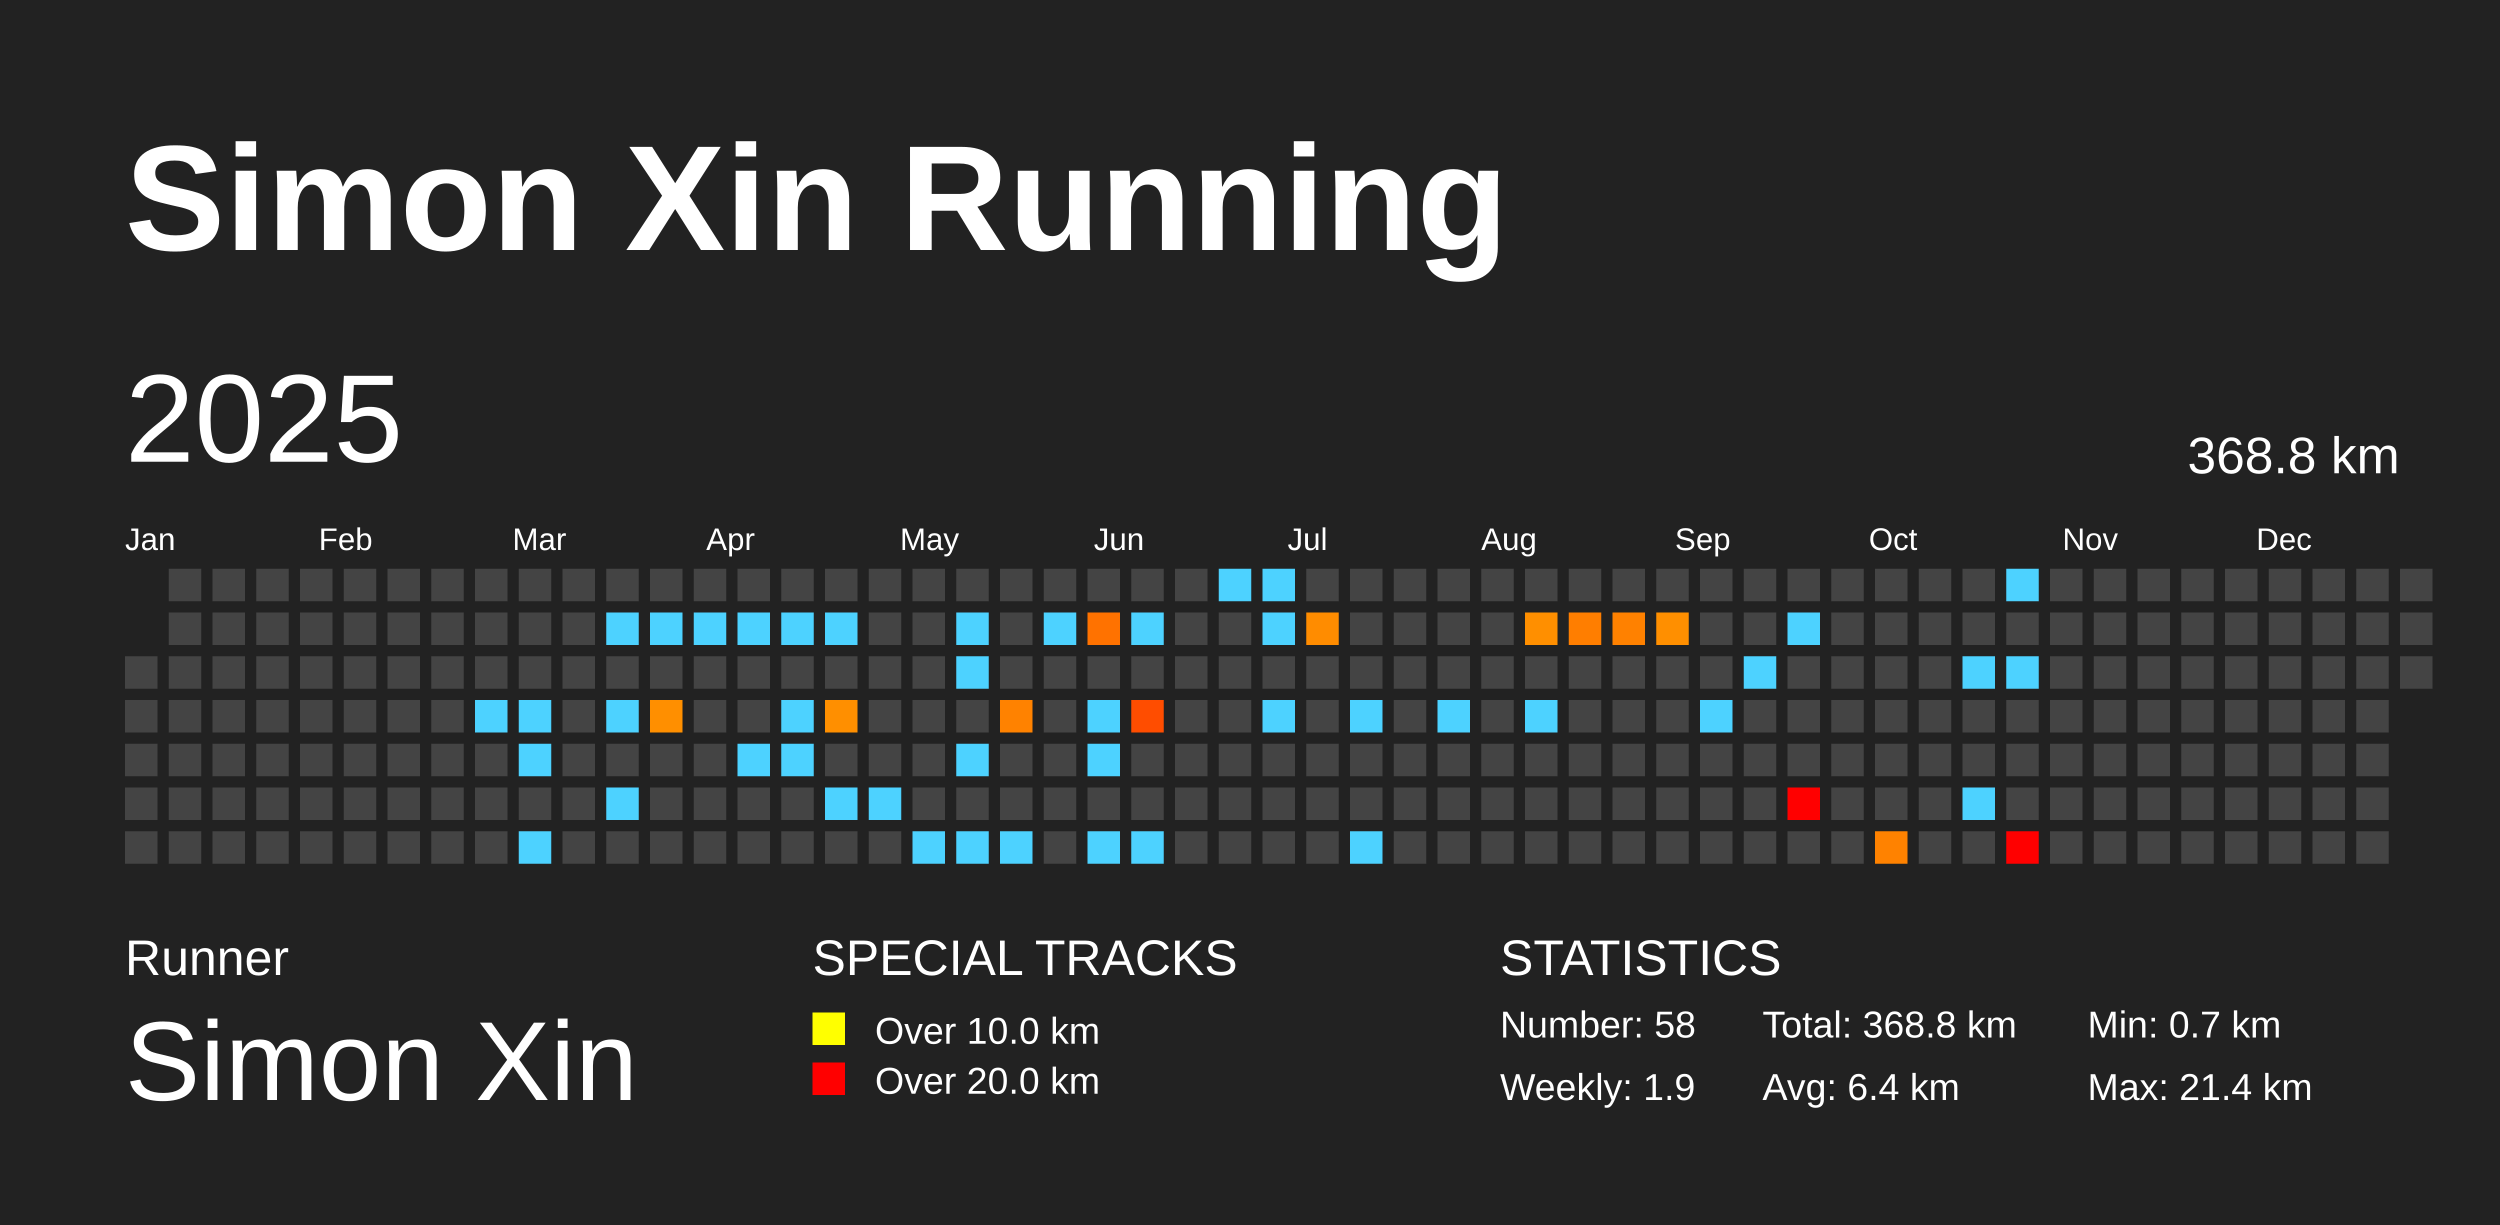
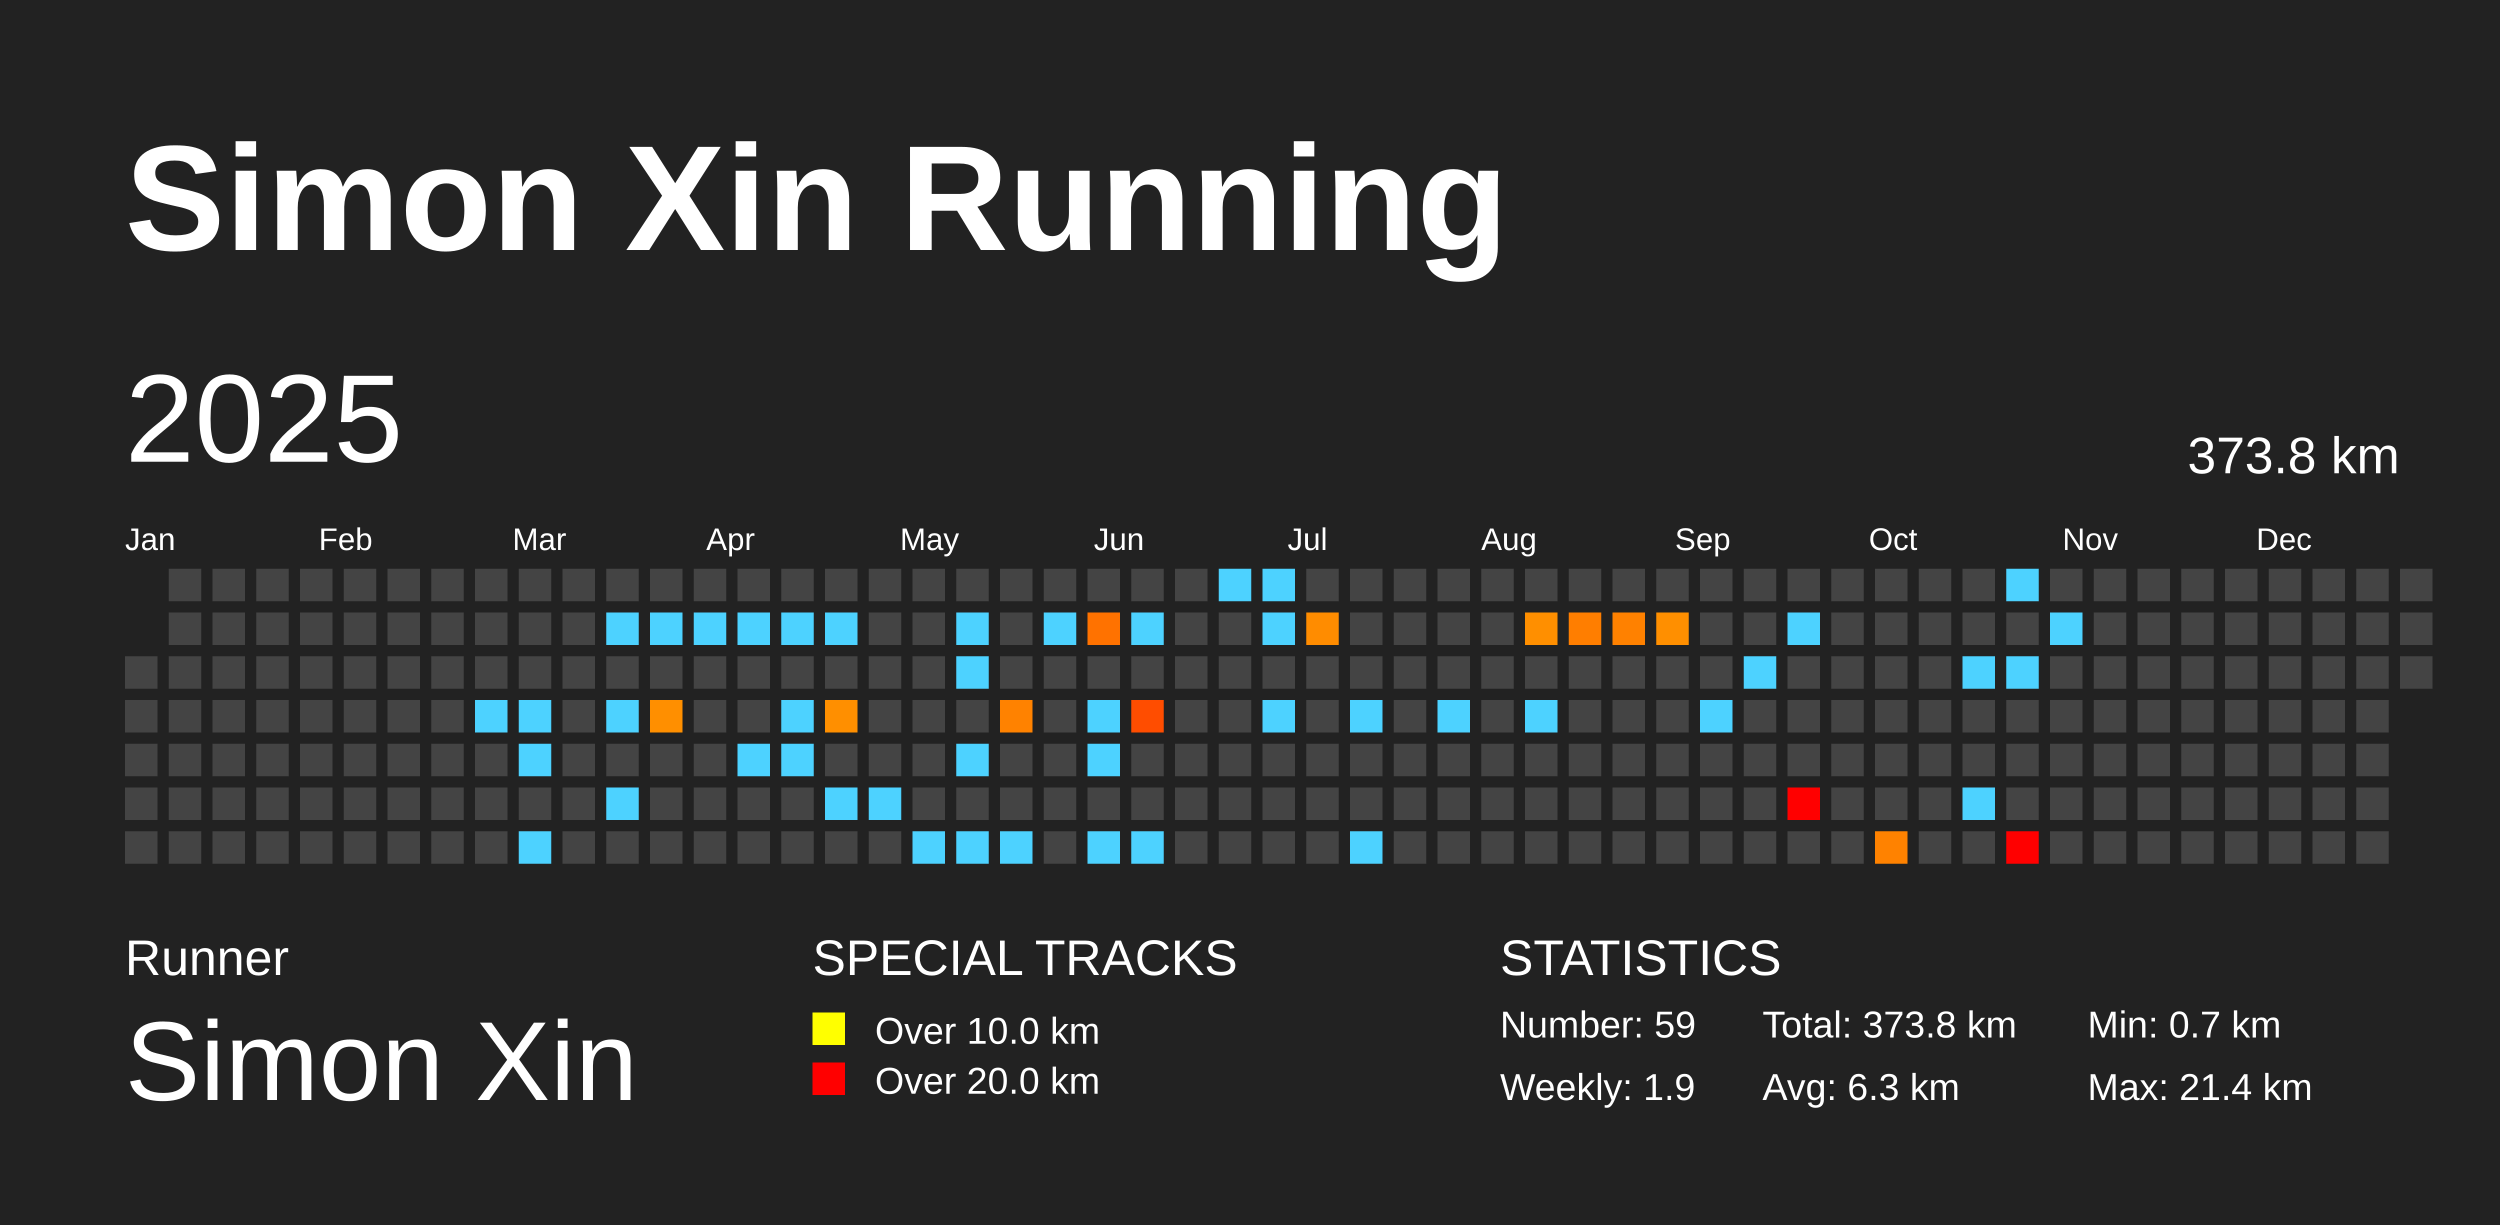
<svg xmlns="http://www.w3.org/2000/svg" baseProfile="full" height="98mm" version="1.1" viewBox="0,0,200,98" width="200mm">
  <defs />
  <rect fill="#222222" height="98" width="200" x="0" y="0" />
  <text fill="#FFFFFF" style="font-size:12px; font-family:Arial; font-weight:bold;" x="10" y="20">Simon Xin Running</text>
  <text fill="#FFFFFF" style="font-size:4px; font-family:Arial" x="10" y="78">Runner</text>
  <text fill="#FFFFFF" style="font-size:9px; font-family:Arial" x="10" y="88">Simon Xin</text>
  <text fill="#FFFFFF" style="font-size:4px; font-family:Arial" x="65" y="78">SPECIAL TRACKS</text>
  <rect fill="yellow" height="2.6" width="2.6" x="65" y="81" />
  <text fill="#FFFFFF" style="font-size:3px; font-family:Arial" x="70" y="83.5">Over 10.0 km</text>
  <rect fill="red" height="2.6" width="2.6" x="65" y="85" />
  <text fill="#FFFFFF" style="font-size:3px; font-family:Arial" x="70" y="87.5">Over 20.0 km</text>
  <text fill="#FFFFFF" style="font-size:4px; font-family:Arial" x="120" y="78">STATISTICS</text>
-   <text fill="#FFFFFF" style="font-size:3px; font-family:Arial" x="120" y="83">Number: 58</text>
+   <text fill="#FFFFFF" style="font-size:3px; font-family:Arial" x="120" y="83">Number: 59</text>
  <text fill="#FFFFFF" style="font-size:3px; font-family:Arial" x="120" y="88">Weekly: 1.9</text>
-   <text fill="#FFFFFF" style="font-size:3px; font-family:Arial" x="141" y="83">Total: 368.8 km</text>
-   <text fill="#FFFFFF" style="font-size:3px; font-family:Arial" x="141" y="88">Avg: 6.4 km</text>
+   <text fill="#FFFFFF" style="font-size:3px; font-family:Arial" x="141" y="83">Total: 373.8 km</text>
+   <text fill="#FFFFFF" style="font-size:3px; font-family:Arial" x="141" y="88">Avg: 6.3 km</text>
  <text fill="#FFFFFF" style="font-size:3px; font-family:Arial" x="167" y="83">Min: 0.7 km</text>
  <text fill="#FFFFFF" style="font-size:3px; font-family:Arial" x="167" y="88">Max: 21.4 km</text>
  <text dominant-baseline="hanging" fill="#FFFFFF" style="font-size:10.0px; font-family:Arial;" x="10" y="30">2025</text>
-   <text dominant-baseline="hanging" fill="#FFFFFF" style="font-size:4.125px; font-family:Arial;" x="175" y="35">368.8 km</text>
+   <text dominant-baseline="hanging" fill="#FFFFFF" style="font-size:4.125px; font-family:Arial;" x="175" y="35">373.8 km</text>
  <text fill="#FFFFFF" style="font-size:2.5px; font-family:Arial" x="10.0" y="44">Jan</text>
  <text fill="#FFFFFF" style="font-size:2.5px; font-family:Arial" x="25.5" y="44">Feb</text>
  <text fill="#FFFFFF" style="font-size:2.5px; font-family:Arial" x="41.0" y="44">Mar</text>
  <text fill="#FFFFFF" style="font-size:2.5px; font-family:Arial" x="56.5" y="44">Apr</text>
  <text fill="#FFFFFF" style="font-size:2.5px; font-family:Arial" x="72.0" y="44">May</text>
  <text fill="#FFFFFF" style="font-size:2.5px; font-family:Arial" x="87.5" y="44">Jun</text>
  <text fill="#FFFFFF" style="font-size:2.5px; font-family:Arial" x="103.0" y="44">Jul</text>
  <text fill="#FFFFFF" style="font-size:2.5px; font-family:Arial" x="118.5" y="44">Aug</text>
  <text fill="#FFFFFF" style="font-size:2.5px; font-family:Arial" x="134.0" y="44">Sep</text>
  <text fill="#FFFFFF" style="font-size:2.5px; font-family:Arial" x="149.5" y="44">Oct</text>
  <text fill="#FFFFFF" style="font-size:2.5px; font-family:Arial" x="165.0" y="44">Nov</text>
  <text fill="#FFFFFF" style="font-size:2.5px; font-family:Arial" x="180.5" y="44">Dec</text>
  <rect fill="#444444" height="2.6" width="2.6" x="10.0" y="52.5" />
  <rect fill="#444444" height="2.6" width="2.6" x="10.0" y="56.0" />
  <rect fill="#444444" height="2.6" width="2.6" x="10.0" y="59.5" />
  <rect fill="#444444" height="2.6" width="2.6" x="10.0" y="63.0" />
  <rect fill="#444444" height="2.6" width="2.6" x="10.0" y="66.5" />
  <rect fill="#444444" height="2.6" width="2.6" x="13.5" y="45.5" />
  <rect fill="#444444" height="2.6" width="2.6" x="13.5" y="49.0" />
  <rect fill="#444444" height="2.6" width="2.6" x="13.5" y="52.5" />
  <rect fill="#444444" height="2.6" width="2.6" x="13.5" y="56.0" />
  <rect fill="#444444" height="2.6" width="2.6" x="13.5" y="59.5" />
  <rect fill="#444444" height="2.6" width="2.6" x="13.5" y="63.0" />
  <rect fill="#444444" height="2.6" width="2.6" x="13.5" y="66.5" />
  <rect fill="#444444" height="2.6" width="2.6" x="17.0" y="45.5" />
  <rect fill="#444444" height="2.6" width="2.6" x="17.0" y="49.0" />
  <rect fill="#444444" height="2.6" width="2.6" x="17.0" y="52.5" />
  <rect fill="#444444" height="2.6" width="2.6" x="17.0" y="56.0" />
  <rect fill="#444444" height="2.6" width="2.6" x="17.0" y="59.5" />
  <rect fill="#444444" height="2.6" width="2.6" x="17.0" y="63.0" />
  <rect fill="#444444" height="2.6" width="2.6" x="17.0" y="66.5" />
  <rect fill="#444444" height="2.6" width="2.6" x="20.5" y="45.5" />
  <rect fill="#444444" height="2.6" width="2.6" x="20.5" y="49.0" />
  <rect fill="#444444" height="2.6" width="2.6" x="20.5" y="52.5" />
  <rect fill="#444444" height="2.6" width="2.6" x="20.5" y="56.0" />
  <rect fill="#444444" height="2.6" width="2.6" x="20.5" y="59.5" />
  <rect fill="#444444" height="2.6" width="2.6" x="20.5" y="63.0" />
  <rect fill="#444444" height="2.6" width="2.6" x="20.5" y="66.5" />
  <rect fill="#444444" height="2.6" width="2.6" x="24.0" y="45.5" />
  <rect fill="#444444" height="2.6" width="2.6" x="24.0" y="49.0" />
  <rect fill="#444444" height="2.6" width="2.6" x="24.0" y="52.5" />
  <rect fill="#444444" height="2.6" width="2.6" x="24.0" y="56.0" />
  <rect fill="#444444" height="2.6" width="2.6" x="24.0" y="59.5" />
  <rect fill="#444444" height="2.6" width="2.6" x="24.0" y="63.0" />
  <rect fill="#444444" height="2.6" width="2.6" x="24.0" y="66.5" />
  <rect fill="#444444" height="2.6" width="2.6" x="27.5" y="45.5" />
  <rect fill="#444444" height="2.6" width="2.6" x="27.5" y="49.0" />
  <rect fill="#444444" height="2.6" width="2.6" x="27.5" y="52.5" />
  <rect fill="#444444" height="2.6" width="2.6" x="27.5" y="56.0" />
  <rect fill="#444444" height="2.6" width="2.6" x="27.5" y="59.5" />
  <rect fill="#444444" height="2.6" width="2.6" x="27.5" y="63.0" />
  <rect fill="#444444" height="2.6" width="2.6" x="27.5" y="66.5" />
  <rect fill="#444444" height="2.6" width="2.6" x="31.0" y="45.5" />
  <rect fill="#444444" height="2.6" width="2.6" x="31.0" y="49.0" />
  <rect fill="#444444" height="2.6" width="2.6" x="31.0" y="52.5" />
  <rect fill="#444444" height="2.6" width="2.6" x="31.0" y="56.0" />
  <rect fill="#444444" height="2.6" width="2.6" x="31.0" y="59.5" />
  <rect fill="#444444" height="2.6" width="2.6" x="31.0" y="63.0" />
  <rect fill="#444444" height="2.6" width="2.6" x="31.0" y="66.5" />
  <rect fill="#444444" height="2.6" width="2.6" x="34.5" y="45.5" />
  <rect fill="#444444" height="2.6" width="2.6" x="34.5" y="49.0" />
  <rect fill="#444444" height="2.6" width="2.6" x="34.5" y="52.5" />
  <rect fill="#444444" height="2.6" width="2.6" x="34.5" y="56.0" />
  <rect fill="#444444" height="2.6" width="2.6" x="34.5" y="59.5" />
  <rect fill="#444444" height="2.6" width="2.6" x="34.5" y="63.0" />
  <rect fill="#444444" height="2.6" width="2.6" x="34.5" y="66.5" />
  <rect fill="#444444" height="2.6" width="2.6" x="38.0" y="45.5" />
  <rect fill="#444444" height="2.6" width="2.6" x="38.0" y="49.0" />
  <rect fill="#444444" height="2.6" width="2.6" x="38.0" y="52.5" />
  <rect fill="#4dd2ff" height="2.6" width="2.6" x="38.0" y="56.0" />
  <rect fill="#444444" height="2.6" width="2.6" x="38.0" y="59.5" />
  <rect fill="#444444" height="2.6" width="2.6" x="38.0" y="63.0" />
  <rect fill="#444444" height="2.6" width="2.6" x="38.0" y="66.5" />
  <rect fill="#444444" height="2.6" width="2.6" x="41.5" y="45.5" />
  <rect fill="#444444" height="2.6" width="2.6" x="41.5" y="49.0" />
  <rect fill="#444444" height="2.6" width="2.6" x="41.5" y="52.5" />
  <rect fill="#4dd2ff" height="2.6" width="2.6" x="41.5" y="56.0" />
  <rect fill="#4dd2ff" height="2.6" width="2.6" x="41.5" y="59.5" />
  <rect fill="#444444" height="2.6" width="2.6" x="41.5" y="63.0" />
  <rect fill="#4dd2ff" height="2.6" width="2.6" x="41.5" y="66.5" />
  <rect fill="#444444" height="2.6" width="2.6" x="45.0" y="45.5" />
  <rect fill="#444444" height="2.6" width="2.6" x="45.0" y="49.0" />
  <rect fill="#444444" height="2.6" width="2.6" x="45.0" y="52.5" />
  <rect fill="#444444" height="2.6" width="2.6" x="45.0" y="56.0" />
  <rect fill="#444444" height="2.6" width="2.6" x="45.0" y="59.5" />
  <rect fill="#444444" height="2.6" width="2.6" x="45.0" y="63.0" />
  <rect fill="#444444" height="2.6" width="2.6" x="45.0" y="66.5" />
  <rect fill="#444444" height="2.6" width="2.6" x="48.5" y="45.5" />
  <rect fill="#4dd2ff" height="2.6" width="2.6" x="48.5" y="49.0" />
  <rect fill="#444444" height="2.6" width="2.6" x="48.5" y="52.5" />
  <rect fill="#4dd2ff" height="2.6" width="2.6" x="48.5" y="56.0" />
  <rect fill="#444444" height="2.6" width="2.6" x="48.5" y="59.5" />
  <rect fill="#4dd2ff" height="2.6" width="2.6" x="48.5" y="63.0" />
  <rect fill="#444444" height="2.6" width="2.6" x="48.5" y="66.5" />
  <rect fill="#444444" height="2.6" width="2.6" x="52.0" y="45.5" />
  <rect fill="#4dd2ff" height="2.6" width="2.6" x="52.0" y="49.0" />
  <rect fill="#444444" height="2.6" width="2.6" x="52.0" y="52.5" />
  <rect fill="#ff8f00" height="2.6" width="2.6" x="52.0" y="56.0" />
  <rect fill="#444444" height="2.6" width="2.6" x="52.0" y="59.5" />
  <rect fill="#444444" height="2.6" width="2.6" x="52.0" y="63.0" />
  <rect fill="#444444" height="2.6" width="2.6" x="52.0" y="66.5" />
  <rect fill="#444444" height="2.6" width="2.6" x="55.5" y="45.5" />
  <rect fill="#4dd2ff" height="2.6" width="2.6" x="55.5" y="49.0" />
  <rect fill="#444444" height="2.6" width="2.6" x="55.5" y="52.5" />
  <rect fill="#444444" height="2.6" width="2.6" x="55.5" y="56.0" />
  <rect fill="#444444" height="2.6" width="2.6" x="55.5" y="59.5" />
  <rect fill="#444444" height="2.6" width="2.6" x="55.5" y="63.0" />
  <rect fill="#444444" height="2.6" width="2.6" x="55.5" y="66.5" />
  <rect fill="#444444" height="2.6" width="2.6" x="59.0" y="45.5" />
  <rect fill="#4dd2ff" height="2.6" width="2.6" x="59.0" y="49.0" />
  <rect fill="#444444" height="2.6" width="2.6" x="59.0" y="52.5" />
  <rect fill="#444444" height="2.6" width="2.6" x="59.0" y="56.0" />
  <rect fill="#4dd2ff" height="2.6" width="2.6" x="59.0" y="59.5" />
  <rect fill="#444444" height="2.6" width="2.6" x="59.0" y="63.0" />
  <rect fill="#444444" height="2.6" width="2.6" x="59.0" y="66.5" />
  <rect fill="#444444" height="2.6" width="2.6" x="62.5" y="45.5" />
  <rect fill="#4dd2ff" height="2.6" width="2.6" x="62.5" y="49.0" />
  <rect fill="#444444" height="2.6" width="2.6" x="62.5" y="52.5" />
  <rect fill="#4dd2ff" height="2.6" width="2.6" x="62.5" y="56.0" />
  <rect fill="#4dd2ff" height="2.6" width="2.6" x="62.5" y="59.5" />
  <rect fill="#444444" height="2.6" width="2.6" x="62.5" y="63.0" />
  <rect fill="#444444" height="2.6" width="2.6" x="62.5" y="66.5" />
  <rect fill="#444444" height="2.6" width="2.6" x="66.0" y="45.5" />
  <rect fill="#4dd2ff" height="2.6" width="2.6" x="66.0" y="49.0" />
  <rect fill="#444444" height="2.6" width="2.6" x="66.0" y="52.5" />
  <rect fill="#ff8f00" height="2.6" width="2.6" x="66.0" y="56.0" />
  <rect fill="#444444" height="2.6" width="2.6" x="66.0" y="59.5" />
  <rect fill="#4dd2ff" height="2.6" width="2.6" x="66.0" y="63.0" />
  <rect fill="#444444" height="2.6" width="2.6" x="66.0" y="66.5" />
  <rect fill="#444444" height="2.6" width="2.6" x="69.5" y="45.5" />
  <rect fill="#444444" height="2.6" width="2.6" x="69.5" y="49.0" />
  <rect fill="#444444" height="2.6" width="2.6" x="69.5" y="52.5" />
  <rect fill="#444444" height="2.6" width="2.6" x="69.5" y="56.0" />
  <rect fill="#444444" height="2.6" width="2.6" x="69.5" y="59.5" />
  <rect fill="#4dd2ff" height="2.6" width="2.6" x="69.5" y="63.0" />
  <rect fill="#444444" height="2.6" width="2.6" x="69.5" y="66.5" />
  <rect fill="#444444" height="2.6" width="2.6" x="73.0" y="45.5" />
  <rect fill="#444444" height="2.6" width="2.6" x="73.0" y="49.0" />
  <rect fill="#444444" height="2.6" width="2.6" x="73.0" y="52.5" />
  <rect fill="#444444" height="2.6" width="2.6" x="73.0" y="56.0" />
  <rect fill="#444444" height="2.6" width="2.6" x="73.0" y="59.5" />
  <rect fill="#444444" height="2.6" width="2.6" x="73.0" y="63.0" />
  <rect fill="#4dd2ff" height="2.6" width="2.6" x="73.0" y="66.5" />
  <rect fill="#444444" height="2.6" width="2.6" x="76.5" y="45.5" />
  <rect fill="#4dd2ff" height="2.6" width="2.6" x="76.5" y="49.0" />
  <rect fill="#4dd2ff" height="2.6" width="2.6" x="76.5" y="52.5" />
  <rect fill="#444444" height="2.6" width="2.6" x="76.5" y="56.0" />
  <rect fill="#4dd2ff" height="2.6" width="2.6" x="76.5" y="59.5" />
  <rect fill="#444444" height="2.6" width="2.6" x="76.5" y="63.0" />
  <rect fill="#4dd2ff" height="2.6" width="2.6" x="76.5" y="66.5" />
  <rect fill="#444444" height="2.6" width="2.6" x="80.0" y="45.5" />
  <rect fill="#444444" height="2.6" width="2.6" x="80.0" y="49.0" />
  <rect fill="#444444" height="2.6" width="2.6" x="80.0" y="52.5" />
  <rect fill="#ff8200" height="2.6" width="2.6" x="80.0" y="56.0" />
  <rect fill="#444444" height="2.6" width="2.6" x="80.0" y="59.5" />
  <rect fill="#444444" height="2.6" width="2.6" x="80.0" y="63.0" />
  <rect fill="#4dd2ff" height="2.6" width="2.6" x="80.0" y="66.5" />
  <rect fill="#444444" height="2.6" width="2.6" x="83.5" y="45.5" />
  <rect fill="#4dd2ff" height="2.6" width="2.6" x="83.5" y="49.0" />
  <rect fill="#444444" height="2.6" width="2.6" x="83.5" y="52.5" />
  <rect fill="#444444" height="2.6" width="2.6" x="83.5" y="56.0" />
  <rect fill="#444444" height="2.6" width="2.6" x="83.5" y="59.5" />
  <rect fill="#444444" height="2.6" width="2.6" x="83.5" y="63.0" />
  <rect fill="#444444" height="2.6" width="2.6" x="83.5" y="66.5" />
  <rect fill="#444444" height="2.6" width="2.6" x="87.0" y="45.5" />
  <rect fill="#ff7200" height="2.6" width="2.6" x="87.0" y="49.0" />
  <rect fill="#444444" height="2.6" width="2.6" x="87.0" y="52.5" />
  <rect fill="#4dd2ff" height="2.6" width="2.6" x="87.0" y="56.0" />
  <rect fill="#4dd2ff" height="2.6" width="2.6" x="87.0" y="59.5" />
  <rect fill="#444444" height="2.6" width="2.6" x="87.0" y="63.0" />
  <rect fill="#4dd2ff" height="2.6" width="2.6" x="87.0" y="66.5" />
  <rect fill="#444444" height="2.6" width="2.6" x="90.5" y="45.5" />
  <rect fill="#4dd2ff" height="2.6" width="2.6" x="90.5" y="49.0" />
  <rect fill="#444444" height="2.6" width="2.6" x="90.5" y="52.5" />
  <rect fill="#ff4d00" height="2.6" width="2.6" x="90.5" y="56.0" />
  <rect fill="#444444" height="2.6" width="2.6" x="90.5" y="59.5" />
  <rect fill="#444444" height="2.6" width="2.6" x="90.5" y="63.0" />
  <rect fill="#4dd2ff" height="2.6" width="2.6" x="90.5" y="66.5" />
  <rect fill="#444444" height="2.6" width="2.6" x="94.0" y="45.5" />
  <rect fill="#444444" height="2.6" width="2.6" x="94.0" y="49.0" />
  <rect fill="#444444" height="2.6" width="2.6" x="94.0" y="52.5" />
  <rect fill="#444444" height="2.6" width="2.6" x="94.0" y="56.0" />
  <rect fill="#444444" height="2.6" width="2.6" x="94.0" y="59.5" />
  <rect fill="#444444" height="2.6" width="2.6" x="94.0" y="63.0" />
  <rect fill="#444444" height="2.6" width="2.6" x="94.0" y="66.5" />
  <rect fill="#4dd2ff" height="2.6" width="2.6" x="97.5" y="45.5" />
  <rect fill="#444444" height="2.6" width="2.6" x="97.5" y="49.0" />
  <rect fill="#444444" height="2.6" width="2.6" x="97.5" y="52.5" />
  <rect fill="#444444" height="2.6" width="2.6" x="97.5" y="56.0" />
  <rect fill="#444444" height="2.6" width="2.6" x="97.5" y="59.5" />
  <rect fill="#444444" height="2.6" width="2.6" x="97.5" y="63.0" />
  <rect fill="#444444" height="2.6" width="2.6" x="97.5" y="66.5" />
  <rect fill="#4dd2ff" height="2.6" width="2.6" x="101.0" y="45.5" />
  <rect fill="#4dd2ff" height="2.6" width="2.6" x="101.0" y="49.0" />
  <rect fill="#444444" height="2.6" width="2.6" x="101.0" y="52.5" />
  <rect fill="#4dd2ff" height="2.6" width="2.6" x="101.0" y="56.0" />
  <rect fill="#444444" height="2.6" width="2.6" x="101.0" y="59.5" />
  <rect fill="#444444" height="2.6" width="2.6" x="101.0" y="63.0" />
  <rect fill="#444444" height="2.6" width="2.6" x="101.0" y="66.5" />
  <rect fill="#444444" height="2.6" width="2.6" x="104.5" y="45.5" />
  <rect fill="#ff8c00" height="2.6" width="2.6" x="104.5" y="49.0" />
  <rect fill="#444444" height="2.6" width="2.6" x="104.5" y="52.5" />
  <rect fill="#444444" height="2.6" width="2.6" x="104.5" y="56.0" />
  <rect fill="#444444" height="2.6" width="2.6" x="104.5" y="59.5" />
  <rect fill="#444444" height="2.6" width="2.6" x="104.5" y="63.0" />
  <rect fill="#444444" height="2.6" width="2.6" x="104.5" y="66.5" />
  <rect fill="#444444" height="2.6" width="2.6" x="108.0" y="45.5" />
  <rect fill="#444444" height="2.6" width="2.6" x="108.0" y="49.0" />
  <rect fill="#444444" height="2.6" width="2.6" x="108.0" y="52.5" />
  <rect fill="#4dd2ff" height="2.6" width="2.6" x="108.0" y="56.0" />
  <rect fill="#444444" height="2.6" width="2.6" x="108.0" y="59.5" />
  <rect fill="#444444" height="2.6" width="2.6" x="108.0" y="63.0" />
  <rect fill="#4dd2ff" height="2.6" width="2.6" x="108.0" y="66.5" />
  <rect fill="#444444" height="2.6" width="2.6" x="111.5" y="45.5" />
  <rect fill="#444444" height="2.6" width="2.6" x="111.5" y="49.0" />
  <rect fill="#444444" height="2.6" width="2.6" x="111.5" y="52.5" />
  <rect fill="#444444" height="2.6" width="2.6" x="111.5" y="56.0" />
  <rect fill="#444444" height="2.6" width="2.6" x="111.5" y="59.5" />
  <rect fill="#444444" height="2.6" width="2.6" x="111.5" y="63.0" />
  <rect fill="#444444" height="2.6" width="2.6" x="111.5" y="66.5" />
  <rect fill="#444444" height="2.6" width="2.6" x="115.0" y="45.5" />
  <rect fill="#444444" height="2.6" width="2.6" x="115.0" y="49.0" />
  <rect fill="#444444" height="2.6" width="2.6" x="115.0" y="52.5" />
  <rect fill="#4dd2ff" height="2.6" width="2.6" x="115.0" y="56.0" />
  <rect fill="#444444" height="2.6" width="2.6" x="115.0" y="59.5" />
  <rect fill="#444444" height="2.6" width="2.6" x="115.0" y="63.0" />
  <rect fill="#444444" height="2.6" width="2.6" x="115.0" y="66.5" />
  <rect fill="#444444" height="2.6" width="2.6" x="118.5" y="45.5" />
  <rect fill="#444444" height="2.6" width="2.6" x="118.5" y="49.0" />
  <rect fill="#444444" height="2.6" width="2.6" x="118.5" y="52.5" />
  <rect fill="#444444" height="2.6" width="2.6" x="118.5" y="56.0" />
  <rect fill="#444444" height="2.6" width="2.6" x="118.5" y="59.5" />
  <rect fill="#444444" height="2.6" width="2.6" x="118.5" y="63.0" />
  <rect fill="#444444" height="2.6" width="2.6" x="118.5" y="66.5" />
  <rect fill="#444444" height="2.6" width="2.6" x="122.0" y="45.5" />
  <rect fill="#ff8f00" height="2.6" width="2.6" x="122.0" y="49.0" />
  <rect fill="#444444" height="2.6" width="2.6" x="122.0" y="52.5" />
  <rect fill="#4dd2ff" height="2.6" width="2.6" x="122.0" y="56.0" />
  <rect fill="#444444" height="2.6" width="2.6" x="122.0" y="59.5" />
  <rect fill="#444444" height="2.6" width="2.6" x="122.0" y="63.0" />
  <rect fill="#444444" height="2.6" width="2.6" x="122.0" y="66.5" />
  <rect fill="#444444" height="2.6" width="2.6" x="125.5" y="45.5" />
  <rect fill="#ff7e00" height="2.6" width="2.6" x="125.5" y="49.0" />
  <rect fill="#444444" height="2.6" width="2.6" x="125.5" y="52.5" />
  <rect fill="#444444" height="2.6" width="2.6" x="125.5" y="56.0" />
  <rect fill="#444444" height="2.6" width="2.6" x="125.5" y="59.5" />
  <rect fill="#444444" height="2.6" width="2.6" x="125.5" y="63.0" />
  <rect fill="#444444" height="2.6" width="2.6" x="125.5" y="66.5" />
  <rect fill="#444444" height="2.6" width="2.6" x="129.0" y="45.5" />
  <rect fill="#ff8100" height="2.6" width="2.6" x="129.0" y="49.0" />
  <rect fill="#444444" height="2.6" width="2.6" x="129.0" y="52.5" />
  <rect fill="#444444" height="2.6" width="2.6" x="129.0" y="56.0" />
  <rect fill="#444444" height="2.6" width="2.6" x="129.0" y="59.5" />
  <rect fill="#444444" height="2.6" width="2.6" x="129.0" y="63.0" />
  <rect fill="#444444" height="2.6" width="2.6" x="129.0" y="66.5" />
  <rect fill="#444444" height="2.6" width="2.6" x="132.5" y="45.5" />
  <rect fill="#ff8f00" height="2.6" width="2.6" x="132.5" y="49.0" />
  <rect fill="#444444" height="2.6" width="2.6" x="132.5" y="52.5" />
  <rect fill="#444444" height="2.6" width="2.6" x="132.5" y="56.0" />
  <rect fill="#444444" height="2.6" width="2.6" x="132.5" y="59.5" />
  <rect fill="#444444" height="2.6" width="2.6" x="132.5" y="63.0" />
  <rect fill="#444444" height="2.6" width="2.6" x="132.5" y="66.5" />
  <rect fill="#444444" height="2.6" width="2.6" x="136.0" y="45.5" />
  <rect fill="#444444" height="2.6" width="2.6" x="136.0" y="49.0" />
  <rect fill="#444444" height="2.6" width="2.6" x="136.0" y="52.5" />
  <rect fill="#4dd2ff" height="2.6" width="2.6" x="136.0" y="56.0" />
  <rect fill="#444444" height="2.6" width="2.6" x="136.0" y="59.5" />
  <rect fill="#444444" height="2.6" width="2.6" x="136.0" y="63.0" />
  <rect fill="#444444" height="2.6" width="2.6" x="136.0" y="66.5" />
  <rect fill="#444444" height="2.6" width="2.6" x="139.5" y="45.5" />
  <rect fill="#444444" height="2.6" width="2.6" x="139.5" y="49.0" />
  <rect fill="#4dd2ff" height="2.6" width="2.6" x="139.5" y="52.5" />
  <rect fill="#444444" height="2.6" width="2.6" x="139.5" y="56.0" />
  <rect fill="#444444" height="2.6" width="2.6" x="139.5" y="59.5" />
  <rect fill="#444444" height="2.6" width="2.6" x="139.5" y="63.0" />
  <rect fill="#444444" height="2.6" width="2.6" x="139.5" y="66.5" />
  <rect fill="#444444" height="2.6" width="2.6" x="143.0" y="45.5" />
  <rect fill="#4dd2ff" height="2.6" width="2.6" x="143.0" y="49.0" />
  <rect fill="#444444" height="2.6" width="2.6" x="143.0" y="52.5" />
  <rect fill="#444444" height="2.6" width="2.6" x="143.0" y="56.0" />
  <rect fill="#444444" height="2.6" width="2.6" x="143.0" y="59.5" />
  <rect fill="red" height="2.6" width="2.6" x="143.0" y="63.0" />
  <rect fill="#444444" height="2.6" width="2.6" x="143.0" y="66.5" />
  <rect fill="#444444" height="2.6" width="2.6" x="146.5" y="45.5" />
  <rect fill="#444444" height="2.6" width="2.6" x="146.5" y="49.0" />
  <rect fill="#444444" height="2.6" width="2.6" x="146.5" y="52.5" />
  <rect fill="#444444" height="2.6" width="2.6" x="146.5" y="56.0" />
  <rect fill="#444444" height="2.6" width="2.6" x="146.5" y="59.5" />
  <rect fill="#444444" height="2.6" width="2.6" x="146.5" y="63.0" />
  <rect fill="#444444" height="2.6" width="2.6" x="146.5" y="66.5" />
  <rect fill="#444444" height="2.6" width="2.6" x="150.0" y="45.5" />
  <rect fill="#444444" height="2.6" width="2.6" x="150.0" y="49.0" />
  <rect fill="#444444" height="2.6" width="2.6" x="150.0" y="52.5" />
  <rect fill="#444444" height="2.6" width="2.6" x="150.0" y="56.0" />
  <rect fill="#444444" height="2.6" width="2.6" x="150.0" y="59.5" />
  <rect fill="#444444" height="2.6" width="2.6" x="150.0" y="63.0" />
  <rect fill="#ff8200" height="2.6" width="2.6" x="150.0" y="66.5" />
  <rect fill="#444444" height="2.6" width="2.6" x="153.5" y="45.5" />
  <rect fill="#444444" height="2.6" width="2.6" x="153.5" y="49.0" />
  <rect fill="#444444" height="2.6" width="2.6" x="153.5" y="52.5" />
  <rect fill="#444444" height="2.6" width="2.6" x="153.5" y="56.0" />
  <rect fill="#444444" height="2.6" width="2.6" x="153.5" y="59.5" />
  <rect fill="#444444" height="2.6" width="2.6" x="153.5" y="63.0" />
  <rect fill="#444444" height="2.6" width="2.6" x="153.5" y="66.5" />
  <rect fill="#444444" height="2.6" width="2.6" x="157.0" y="45.5" />
  <rect fill="#444444" height="2.6" width="2.6" x="157.0" y="49.0" />
  <rect fill="#4dd2ff" height="2.6" width="2.6" x="157.0" y="52.5" />
  <rect fill="#444444" height="2.6" width="2.6" x="157.0" y="56.0" />
  <rect fill="#444444" height="2.6" width="2.6" x="157.0" y="59.5" />
  <rect fill="#4dd2ff" height="2.6" width="2.6" x="157.0" y="63.0" />
  <rect fill="#444444" height="2.6" width="2.6" x="157.0" y="66.5" />
  <rect fill="#4dd2ff" height="2.6" width="2.6" x="160.5" y="45.5" />
  <rect fill="#444444" height="2.6" width="2.6" x="160.5" y="49.0" />
  <rect fill="#4dd2ff" height="2.6" width="2.6" x="160.5" y="52.5" />
  <rect fill="#444444" height="2.6" width="2.6" x="160.5" y="56.0" />
  <rect fill="#444444" height="2.6" width="2.6" x="160.5" y="59.5" />
  <rect fill="#444444" height="2.6" width="2.6" x="160.5" y="63.0" />
  <rect fill="red" height="2.6" width="2.6" x="160.5" y="66.5" />
  <rect fill="#444444" height="2.6" width="2.6" x="164.0" y="45.5" />
-   <rect fill="#444444" height="2.6" width="2.6" x="164.0" y="49.0" />
+   <rect fill="#4dd2ff" height="2.6" width="2.6" x="164.0" y="49.0" />
  <rect fill="#444444" height="2.6" width="2.6" x="164.0" y="52.5" />
  <rect fill="#444444" height="2.6" width="2.6" x="164.0" y="56.0" />
  <rect fill="#444444" height="2.6" width="2.6" x="164.0" y="59.5" />
  <rect fill="#444444" height="2.6" width="2.6" x="164.0" y="63.0" />
  <rect fill="#444444" height="2.6" width="2.6" x="164.0" y="66.5" />
  <rect fill="#444444" height="2.6" width="2.6" x="167.5" y="45.5" />
  <rect fill="#444444" height="2.6" width="2.6" x="167.5" y="49.0" />
  <rect fill="#444444" height="2.6" width="2.6" x="167.5" y="52.5" />
  <rect fill="#444444" height="2.6" width="2.6" x="167.5" y="56.0" />
  <rect fill="#444444" height="2.6" width="2.6" x="167.5" y="59.5" />
  <rect fill="#444444" height="2.6" width="2.6" x="167.5" y="63.0" />
  <rect fill="#444444" height="2.6" width="2.6" x="167.5" y="66.5" />
  <rect fill="#444444" height="2.6" width="2.6" x="171.0" y="45.5" />
  <rect fill="#444444" height="2.6" width="2.6" x="171.0" y="49.0" />
  <rect fill="#444444" height="2.6" width="2.6" x="171.0" y="52.5" />
  <rect fill="#444444" height="2.6" width="2.6" x="171.0" y="56.0" />
  <rect fill="#444444" height="2.6" width="2.6" x="171.0" y="59.5" />
  <rect fill="#444444" height="2.6" width="2.6" x="171.0" y="63.0" />
  <rect fill="#444444" height="2.6" width="2.6" x="171.0" y="66.5" />
  <rect fill="#444444" height="2.6" width="2.6" x="174.5" y="45.5" />
  <rect fill="#444444" height="2.6" width="2.6" x="174.5" y="49.0" />
  <rect fill="#444444" height="2.6" width="2.6" x="174.5" y="52.5" />
  <rect fill="#444444" height="2.6" width="2.6" x="174.5" y="56.0" />
  <rect fill="#444444" height="2.6" width="2.6" x="174.5" y="59.5" />
  <rect fill="#444444" height="2.6" width="2.6" x="174.5" y="63.0" />
  <rect fill="#444444" height="2.6" width="2.6" x="174.5" y="66.5" />
  <rect fill="#444444" height="2.6" width="2.6" x="178.0" y="45.5" />
  <rect fill="#444444" height="2.6" width="2.6" x="178.0" y="49.0" />
  <rect fill="#444444" height="2.6" width="2.6" x="178.0" y="52.5" />
  <rect fill="#444444" height="2.6" width="2.6" x="178.0" y="56.0" />
  <rect fill="#444444" height="2.6" width="2.6" x="178.0" y="59.5" />
  <rect fill="#444444" height="2.6" width="2.6" x="178.0" y="63.0" />
  <rect fill="#444444" height="2.6" width="2.6" x="178.0" y="66.5" />
  <rect fill="#444444" height="2.6" width="2.6" x="181.5" y="45.5" />
  <rect fill="#444444" height="2.6" width="2.6" x="181.5" y="49.0" />
  <rect fill="#444444" height="2.6" width="2.6" x="181.5" y="52.5" />
  <rect fill="#444444" height="2.6" width="2.6" x="181.5" y="56.0" />
  <rect fill="#444444" height="2.6" width="2.6" x="181.5" y="59.5" />
  <rect fill="#444444" height="2.6" width="2.6" x="181.5" y="63.0" />
  <rect fill="#444444" height="2.6" width="2.6" x="181.5" y="66.5" />
  <rect fill="#444444" height="2.6" width="2.6" x="185.0" y="45.5" />
  <rect fill="#444444" height="2.6" width="2.6" x="185.0" y="49.0" />
  <rect fill="#444444" height="2.6" width="2.6" x="185.0" y="52.5" />
  <rect fill="#444444" height="2.6" width="2.6" x="185.0" y="56.0" />
  <rect fill="#444444" height="2.6" width="2.6" x="185.0" y="59.5" />
  <rect fill="#444444" height="2.6" width="2.6" x="185.0" y="63.0" />
  <rect fill="#444444" height="2.6" width="2.6" x="185.0" y="66.5" />
  <rect fill="#444444" height="2.6" width="2.6" x="188.5" y="45.5" />
  <rect fill="#444444" height="2.6" width="2.6" x="188.5" y="49.0" />
  <rect fill="#444444" height="2.6" width="2.6" x="188.5" y="52.5" />
  <rect fill="#444444" height="2.6" width="2.6" x="188.5" y="56.0" />
  <rect fill="#444444" height="2.6" width="2.6" x="188.5" y="59.5" />
  <rect fill="#444444" height="2.6" width="2.6" x="188.5" y="63.0" />
  <rect fill="#444444" height="2.6" width="2.6" x="188.5" y="66.5" />
  <rect fill="#444444" height="2.6" width="2.6" x="192.0" y="45.5" />
  <rect fill="#444444" height="2.6" width="2.6" x="192.0" y="49.0" />
  <rect fill="#444444" height="2.6" width="2.6" x="192.0" y="52.5" />
</svg>
